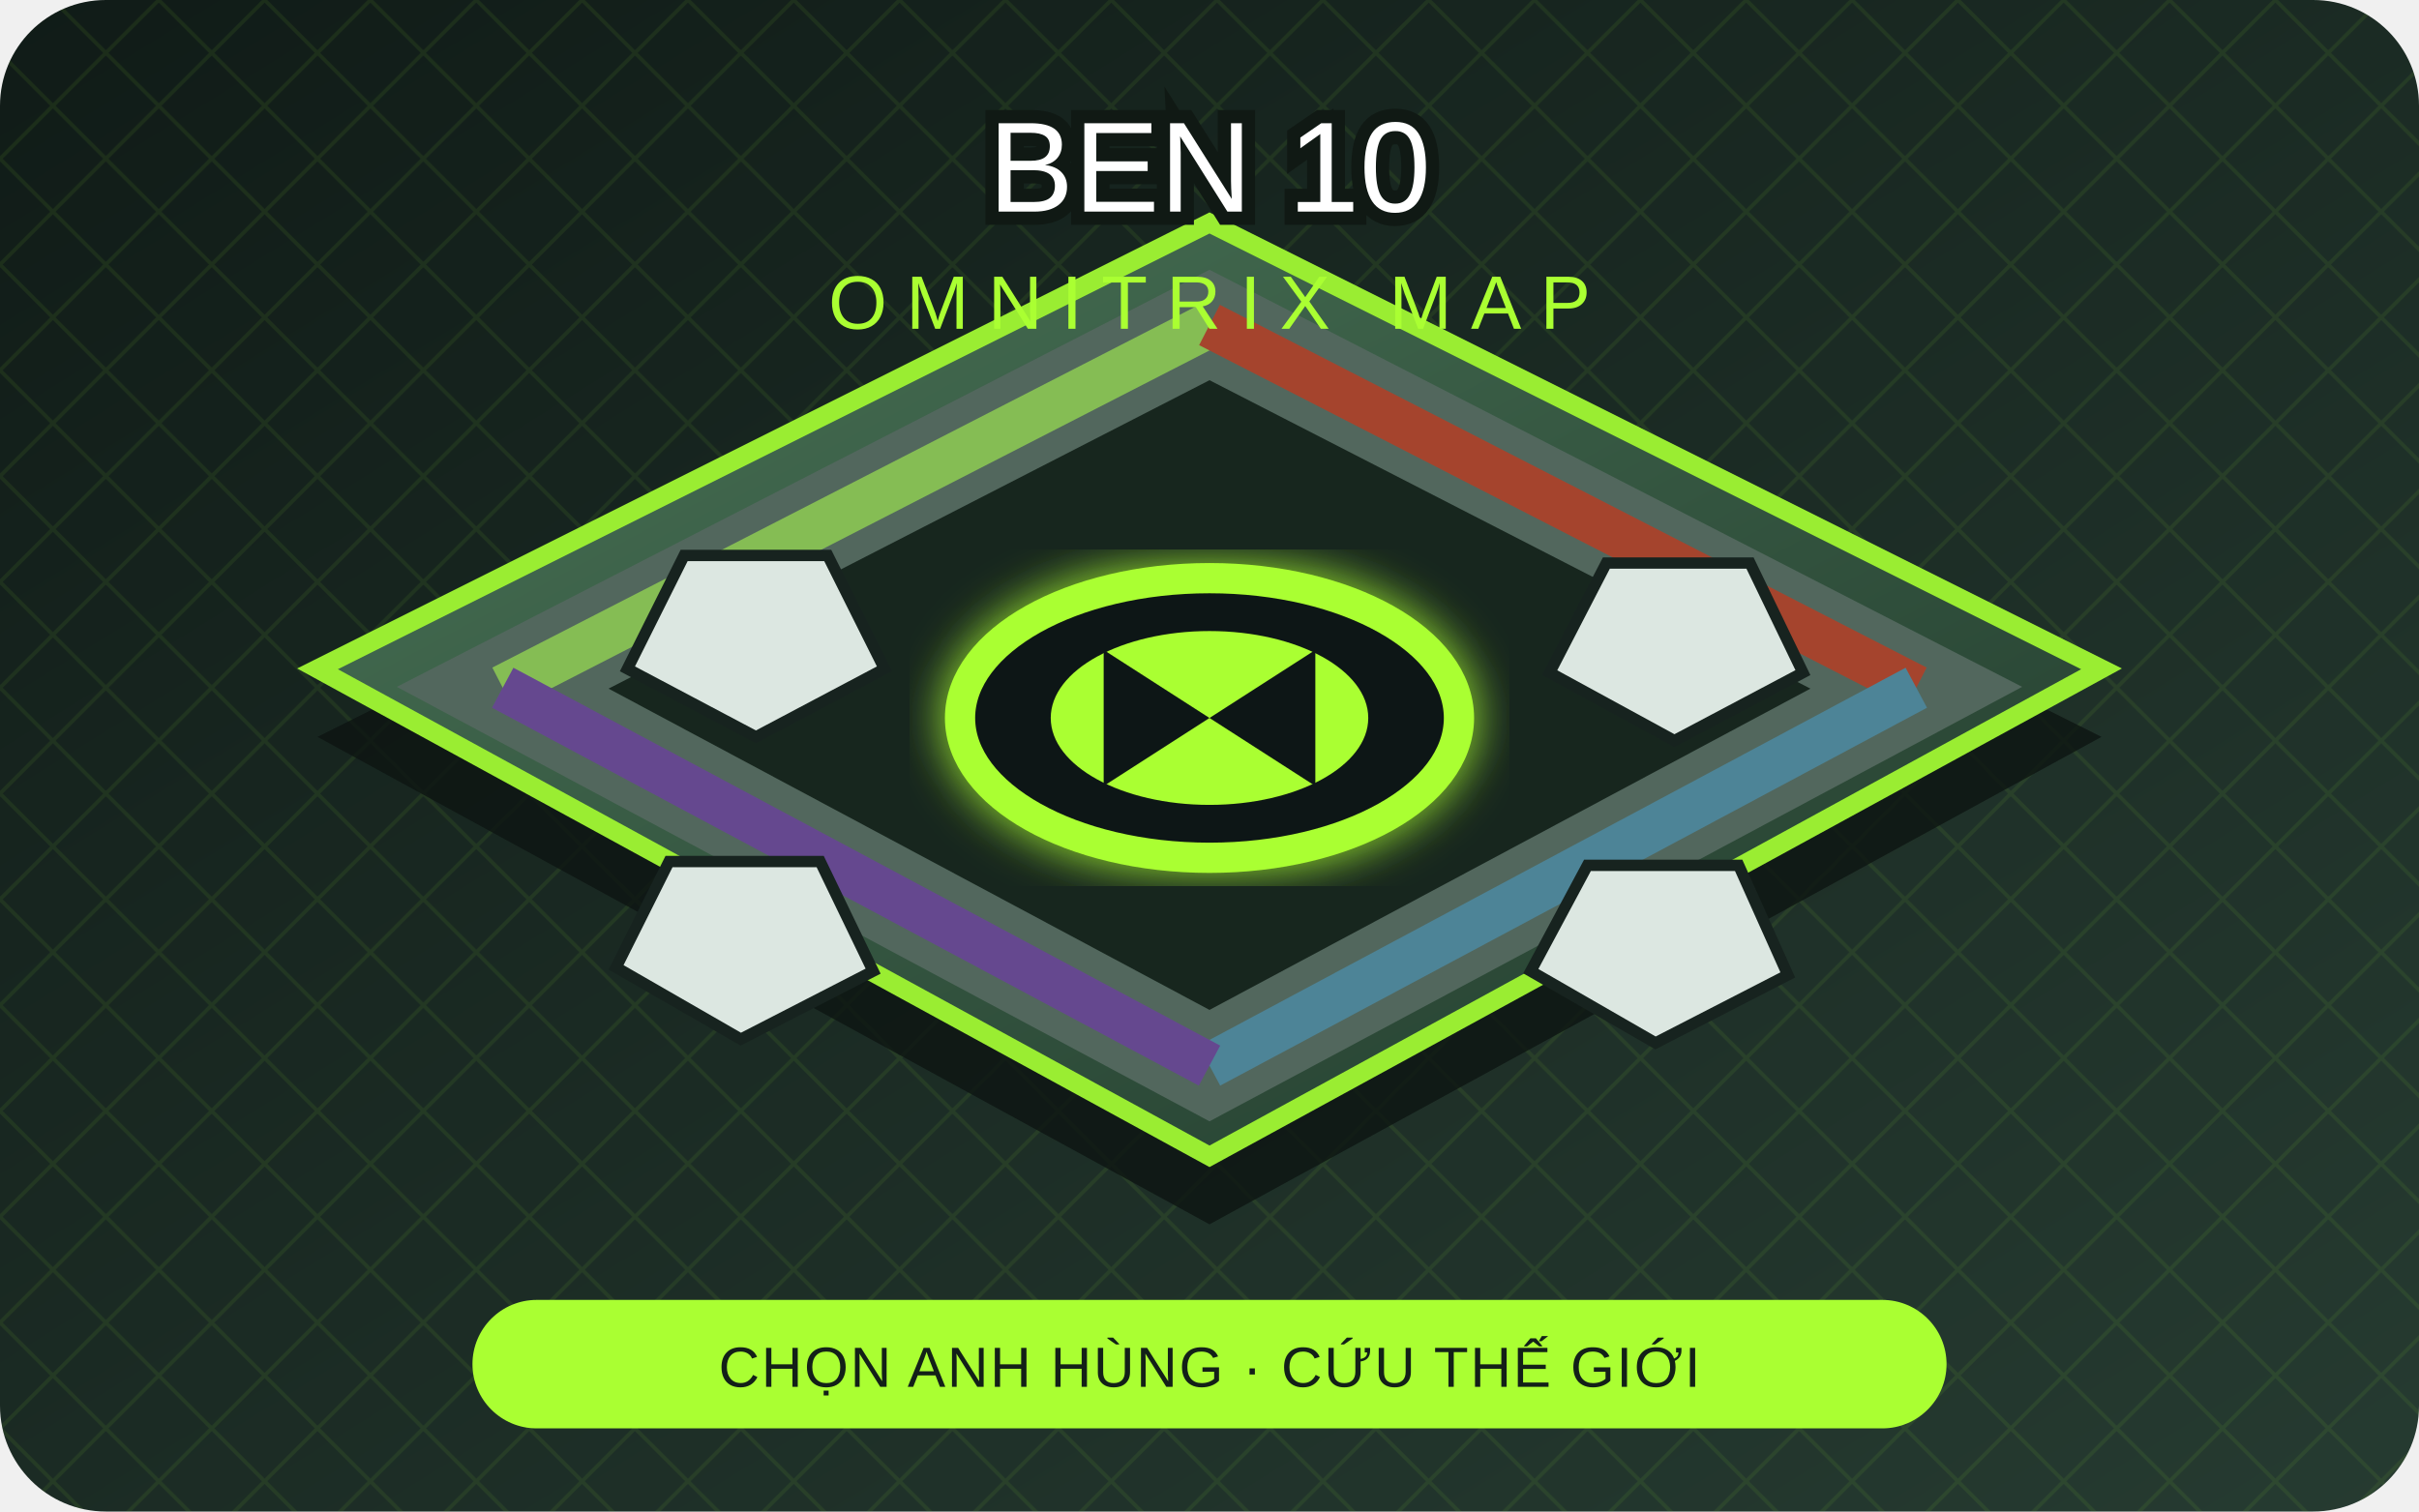
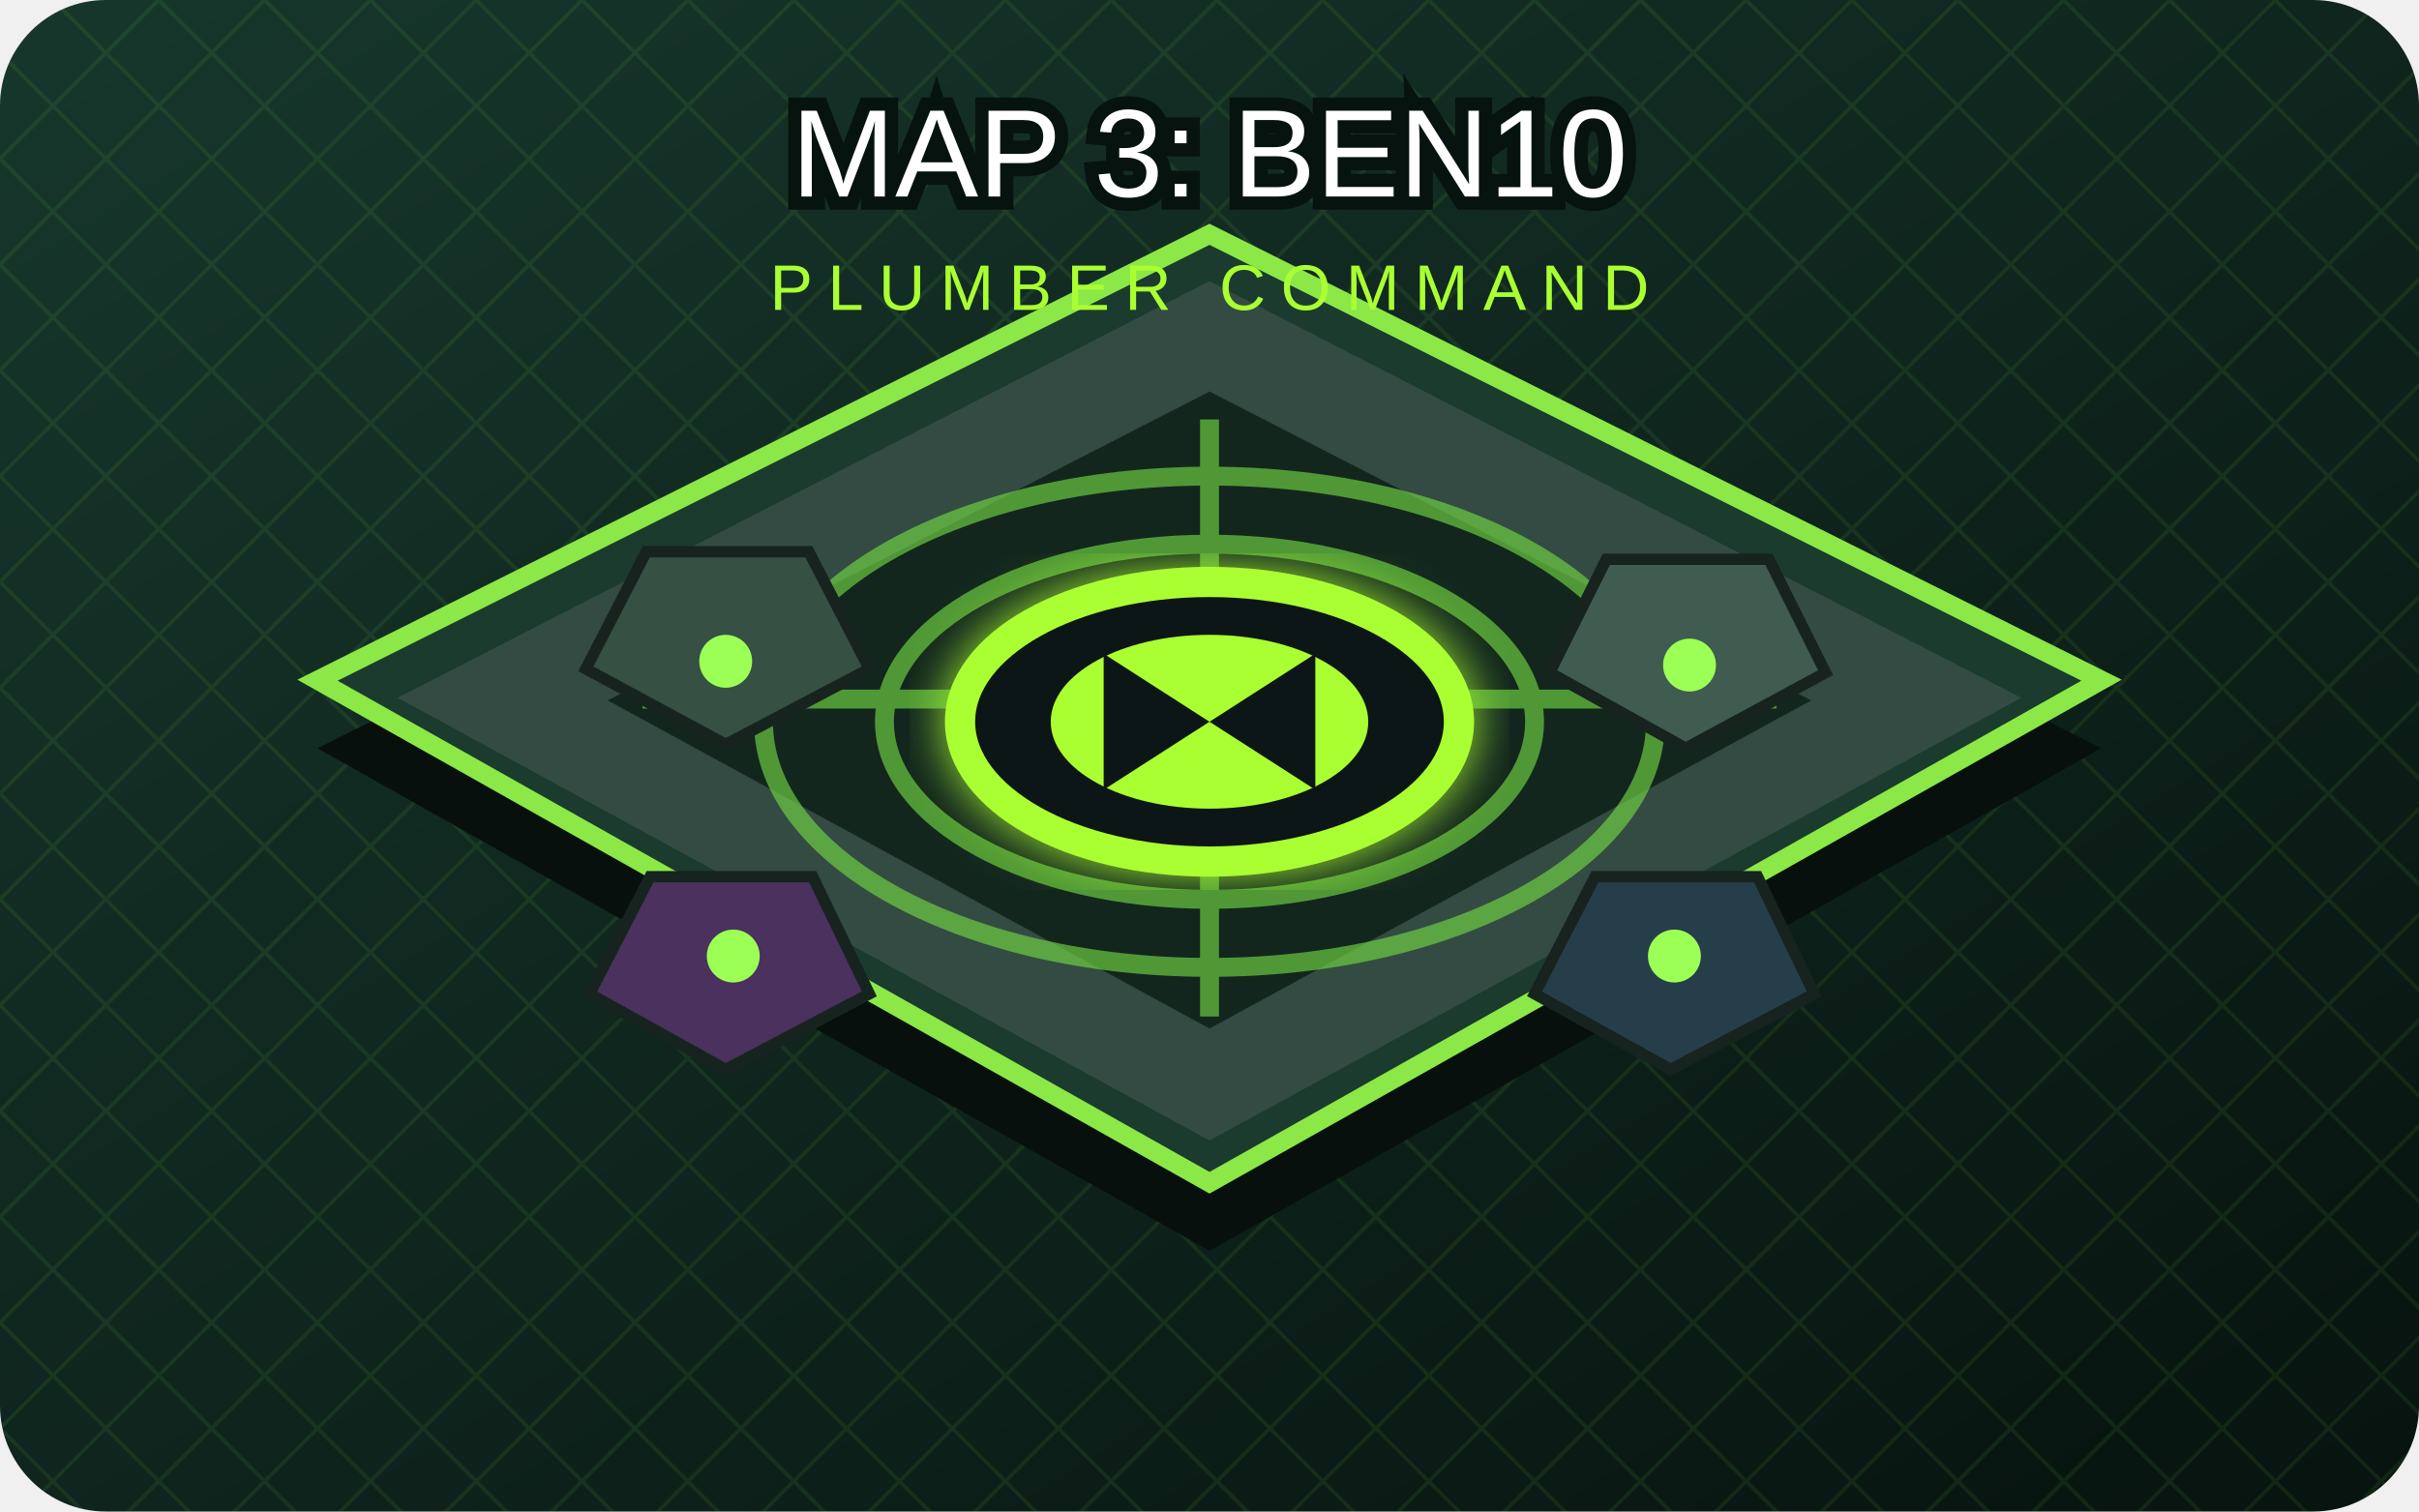
<svg xmlns="http://www.w3.org/2000/svg" viewBox="0 0 640 400" role="img" aria-labelledby="title desc">
  <defs>
    <linearGradient id="bg" x1="0" y1="0" x2="1" y2="1">
-       <stop stop-color="#101b17" />
-       <stop offset="1" stop-color="#263b31" />
-     </linearGradient>
-     <linearGradient id="top" x1="0" y1="0" x2="1" y2="1">
-       <stop stop-color="#497356" />
-       <stop offset="1" stop-color="#213a2c" />
+       <stop stop-color="#17372c" />
+       <stop offset="1" stop-color="#07130f" />
    </linearGradient>
    <filter id="glow">
      <feGaussianBlur stdDeviation="6" result="b" />
      <feMerge>
        <feMergeNode in="b" />
        <feMergeNode in="SourceGraphic" />
      </feMerge>
    </filter>
    <pattern id="grid" width="28" height="28" patternUnits="userSpaceOnUse">
-       <path d="M0 14L14 0 28 14 14 28Z" fill="none" stroke="#9aed32" stroke-opacity=".08" />
+       <path d="M0 14 14 0 28 14 14 28Z" fill="none" stroke="#8eff4d" stroke-opacity=".08" />
    </pattern>
  </defs>
  <rect width="640" height="400" rx="28" fill="url(#bg)" />
  <rect width="640" height="400" rx="28" fill="url(#grid)" />
-   <g transform="translate(320 202)">
-     <path d="M0-143 236-25 0 104-236-25Z" fill="#0c1411" opacity=".8" transform="translate(0 18)" />
-     <path d="M0-143 236-25 0 104-236-25Z" fill="url(#top)" stroke="#9aed32" stroke-width="5" />
-     <path d="M0-116 187-20 0 80-187-20Z" fill="#17261e" stroke="#52675d" stroke-width="26" />
-     <g fill="none" stroke-width="12">
-       <path d="M-187-20 0-116" stroke="#85bd54" />
-       <path d="M0-116 187-20" stroke="#a5442d" />
-       <path d="M187-20 0 80" stroke="#4d8497" />
-       <path d="M0 80-187-20" stroke="#65488f" />
+   <g transform="translate(320 205)">
+     <path d="M0-143 236-25 0 108-236-25Z" fill="#07100d" transform="translate(0 18)" />
+     <path d="M0-143 236-25 0 108-236-25Z" fill="#1a3b2e" stroke="#8be846" stroke-width="5" />
+     <path d="M0-116 187-20 0 82-187-20Z" fill="#12261e" stroke="#334b42" stroke-width="26" />
+     <g opacity=".65" stroke="#72d643" stroke-width="5">
+       <path d="M0-94V64" />
+       <path d="M-150-20H150" />
+       <ellipse cy="-14" rx="118" ry="65" fill="none" />
+       <ellipse cy="-14" rx="86" ry="47" fill="none" />
    </g>
    <g filter="url(#glow)">
-       <ellipse cy="-12" rx="66" ry="37" fill="#101914" stroke="#aaff32" stroke-width="8" />
-       <ellipse cy="-12" rx="42" ry="23" fill="#aaff32" />
-       <path d="M-28-30 0-12-28 6ZM28-30 0-12 28 6Z" fill="#101914" />
+       <ellipse cy="-14" rx="66" ry="37" fill="#101914" stroke="#aaff32" stroke-width="8" />
+       <ellipse cy="-14" rx="42" ry="23" fill="#aaff32" />
+       <path d="M-28-32 0-14-28 4ZM28-32 0-14 28 4Z" fill="#101914" />
    </g>
-     <g fill="#dce7e1" stroke="#17231f" stroke-width="3">
-       <path d="M-139-55h38l15 30-34 18-34-18Z" />
-       <path d="M105-53h38l14 29-34 18-33-18Z" />
-       <path d="M100 27h40l13 29-35 18-33-19Z" />
-       <path d="M-143 26h40l14 29-35 18-33-19Z" />
+     <g stroke="#17231f" stroke-width="3">
+       <path d="M-149-59h43l16 31-38 20-37-20Z" fill="#365044" />
+       <path d="M105-57h43l15 30-37 20-36-20Z" fill="#405b50" />
+       <path d="M102 27h43l15 31-38 20-36-20Z" fill="#263e4a" />
+       <path d="M-148 27h43l15 31-38 20-36-20Z" fill="#4b315e" />
+     </g>
+     <g fill="#9cff55">
+       <circle cx="-128" cy="-30" r="7" />
+       <circle cx="127" cy="-29" r="7" />
+       <circle cx="123" cy="48" r="7" />
+       <circle cx="-126" cy="48" r="7" />
    </g>
  </g>
  <g font-family="Arial Black,Arial,sans-serif" text-anchor="middle">
-     <text x="320" y="56" font-size="34" fill="#fff" stroke="#101914" stroke-width="7" paint-order="stroke">BEN 10</text>
-     <text x="320" y="87" font-size="20" letter-spacing="5" fill="#aaff32">OMNITRIX MAP</text>
+     <text x="320" y="52" font-size="33" fill="#fff" stroke="#07130f" stroke-width="7" paint-order="stroke">MAP 3: BEN10</text>
+     <text x="320" y="82" font-size="17" letter-spacing="4" fill="#aaff32">PLUMBER COMMAND</text>
  </g>
-   <rect x="125" y="344" width="390" height="34" rx="17" fill="#aaff32" />
-   <text x="320" y="367" font-family="Arial Black,Arial,sans-serif" font-size="15" letter-spacing=".5" text-anchor="middle" fill="#132018">CHỌN ANH HÙNG · CỨU THẾ GIỚI</text>
</svg>
